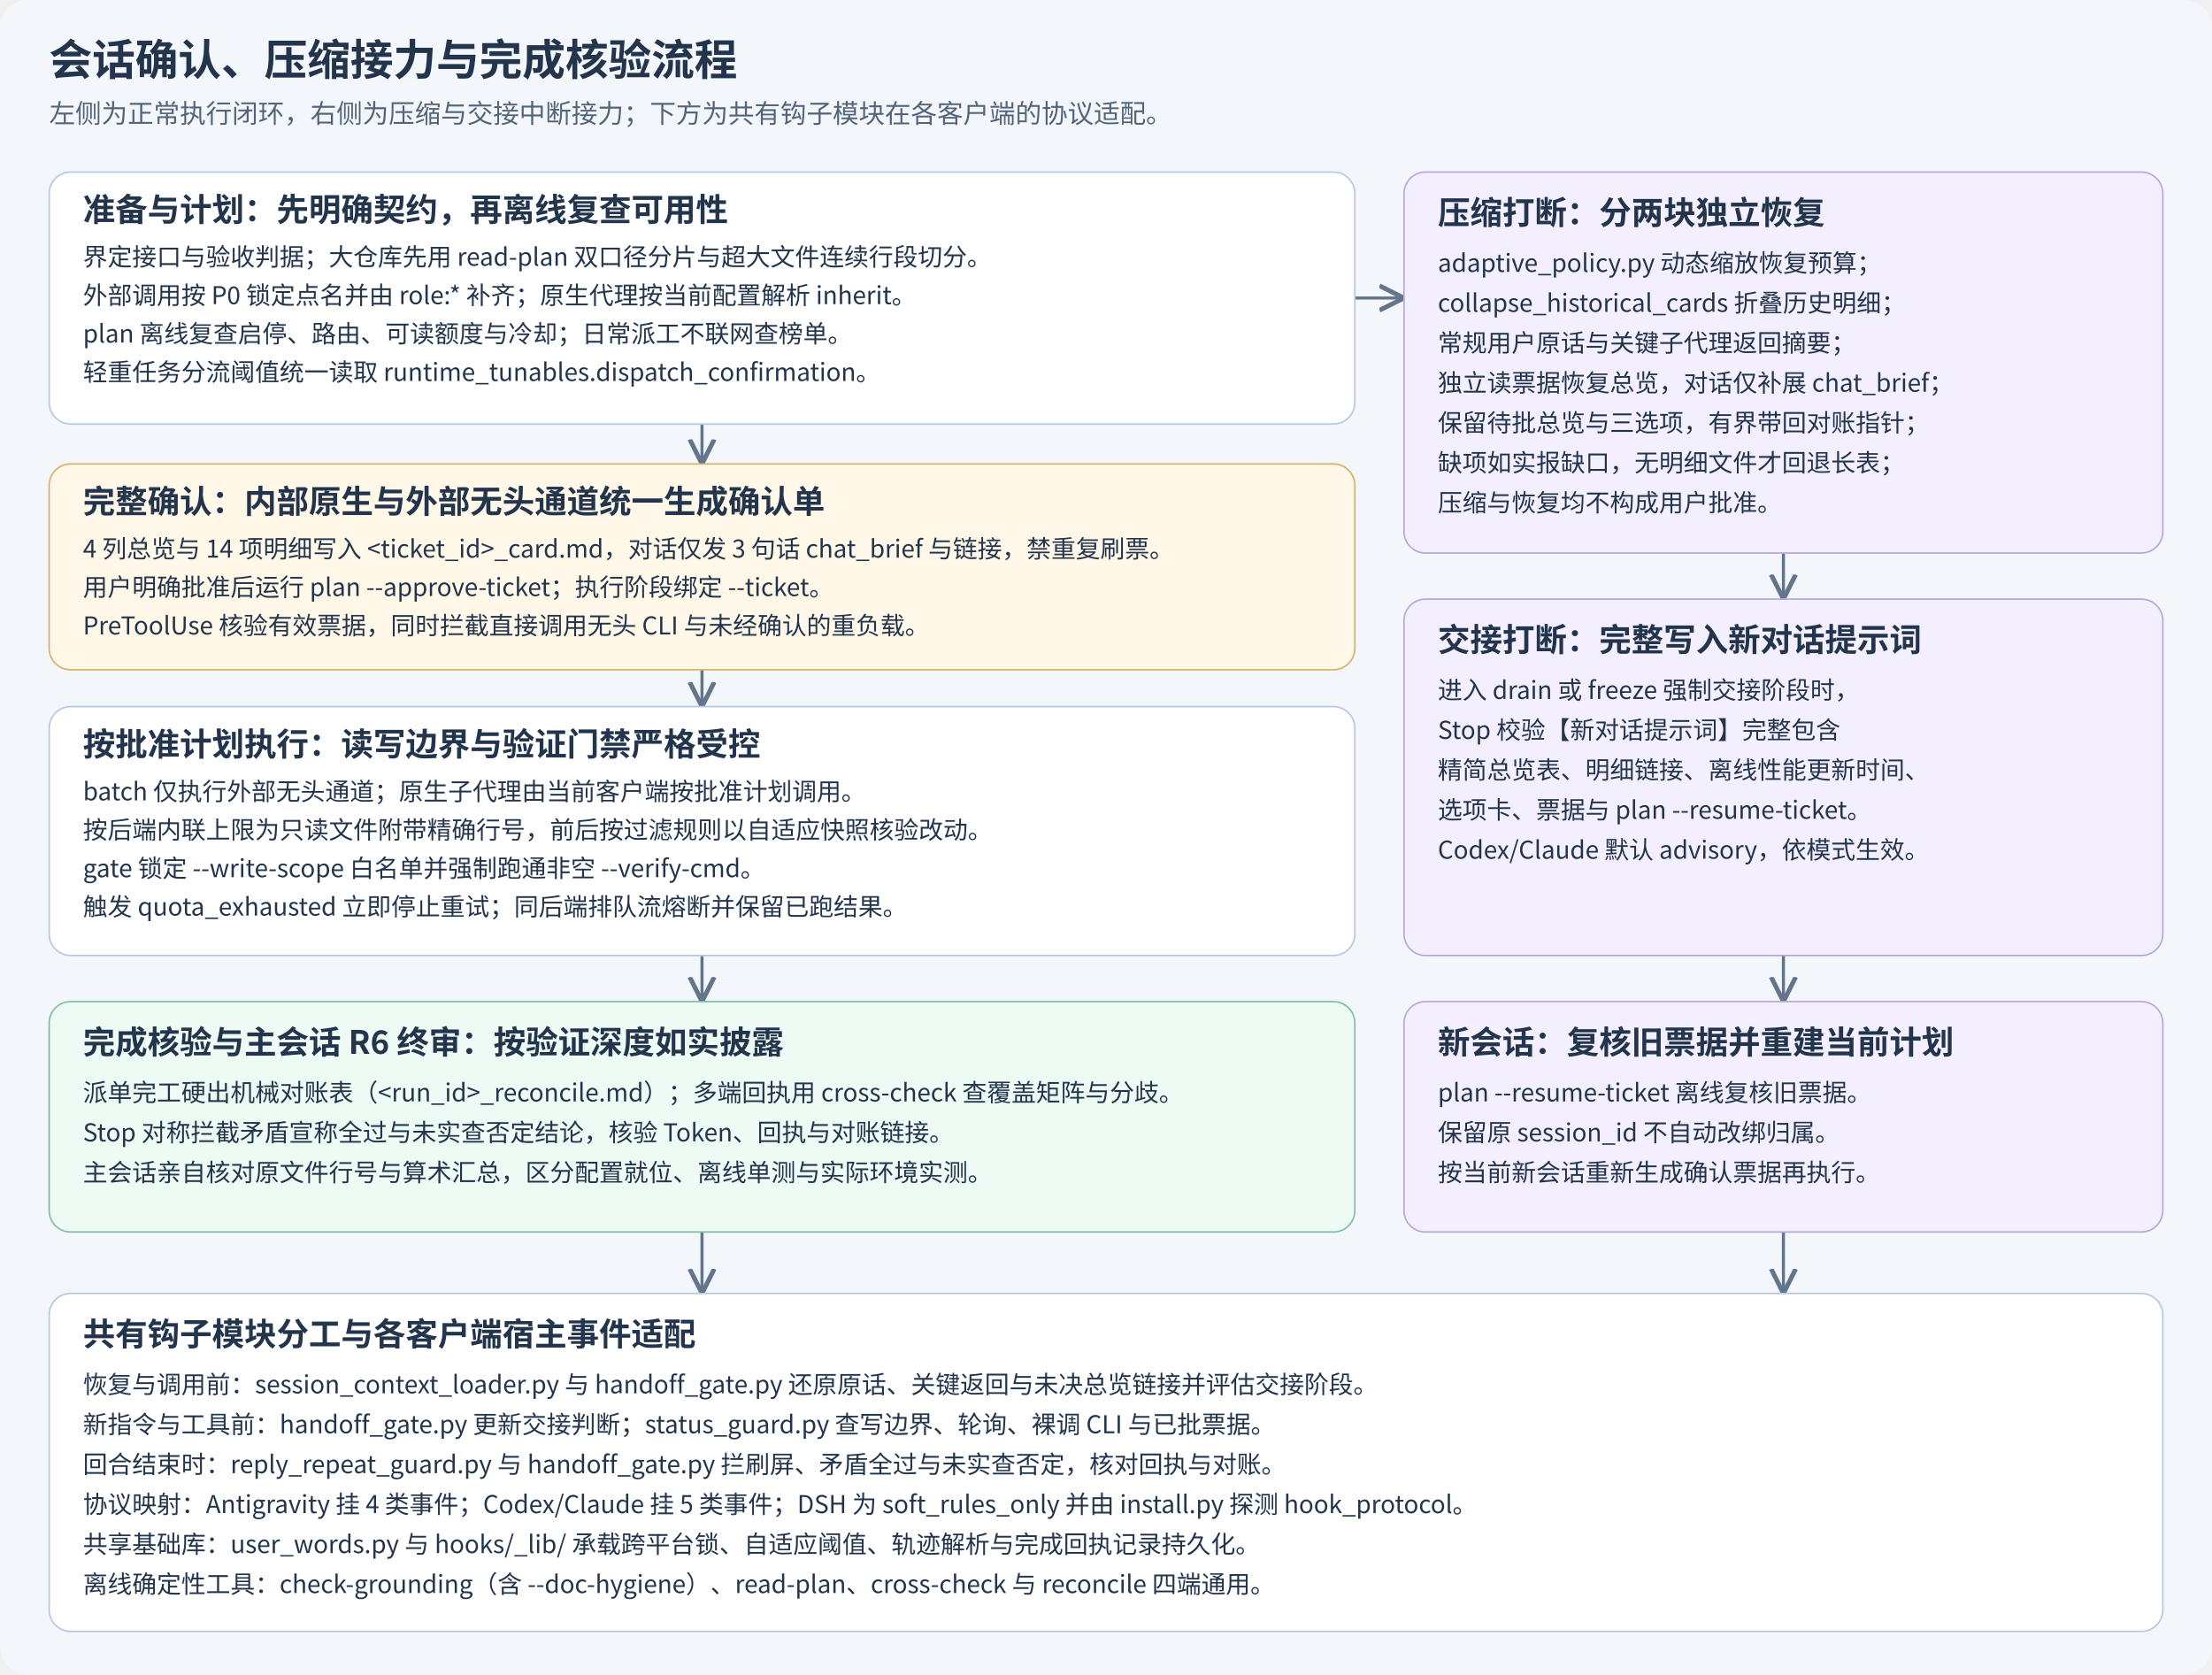
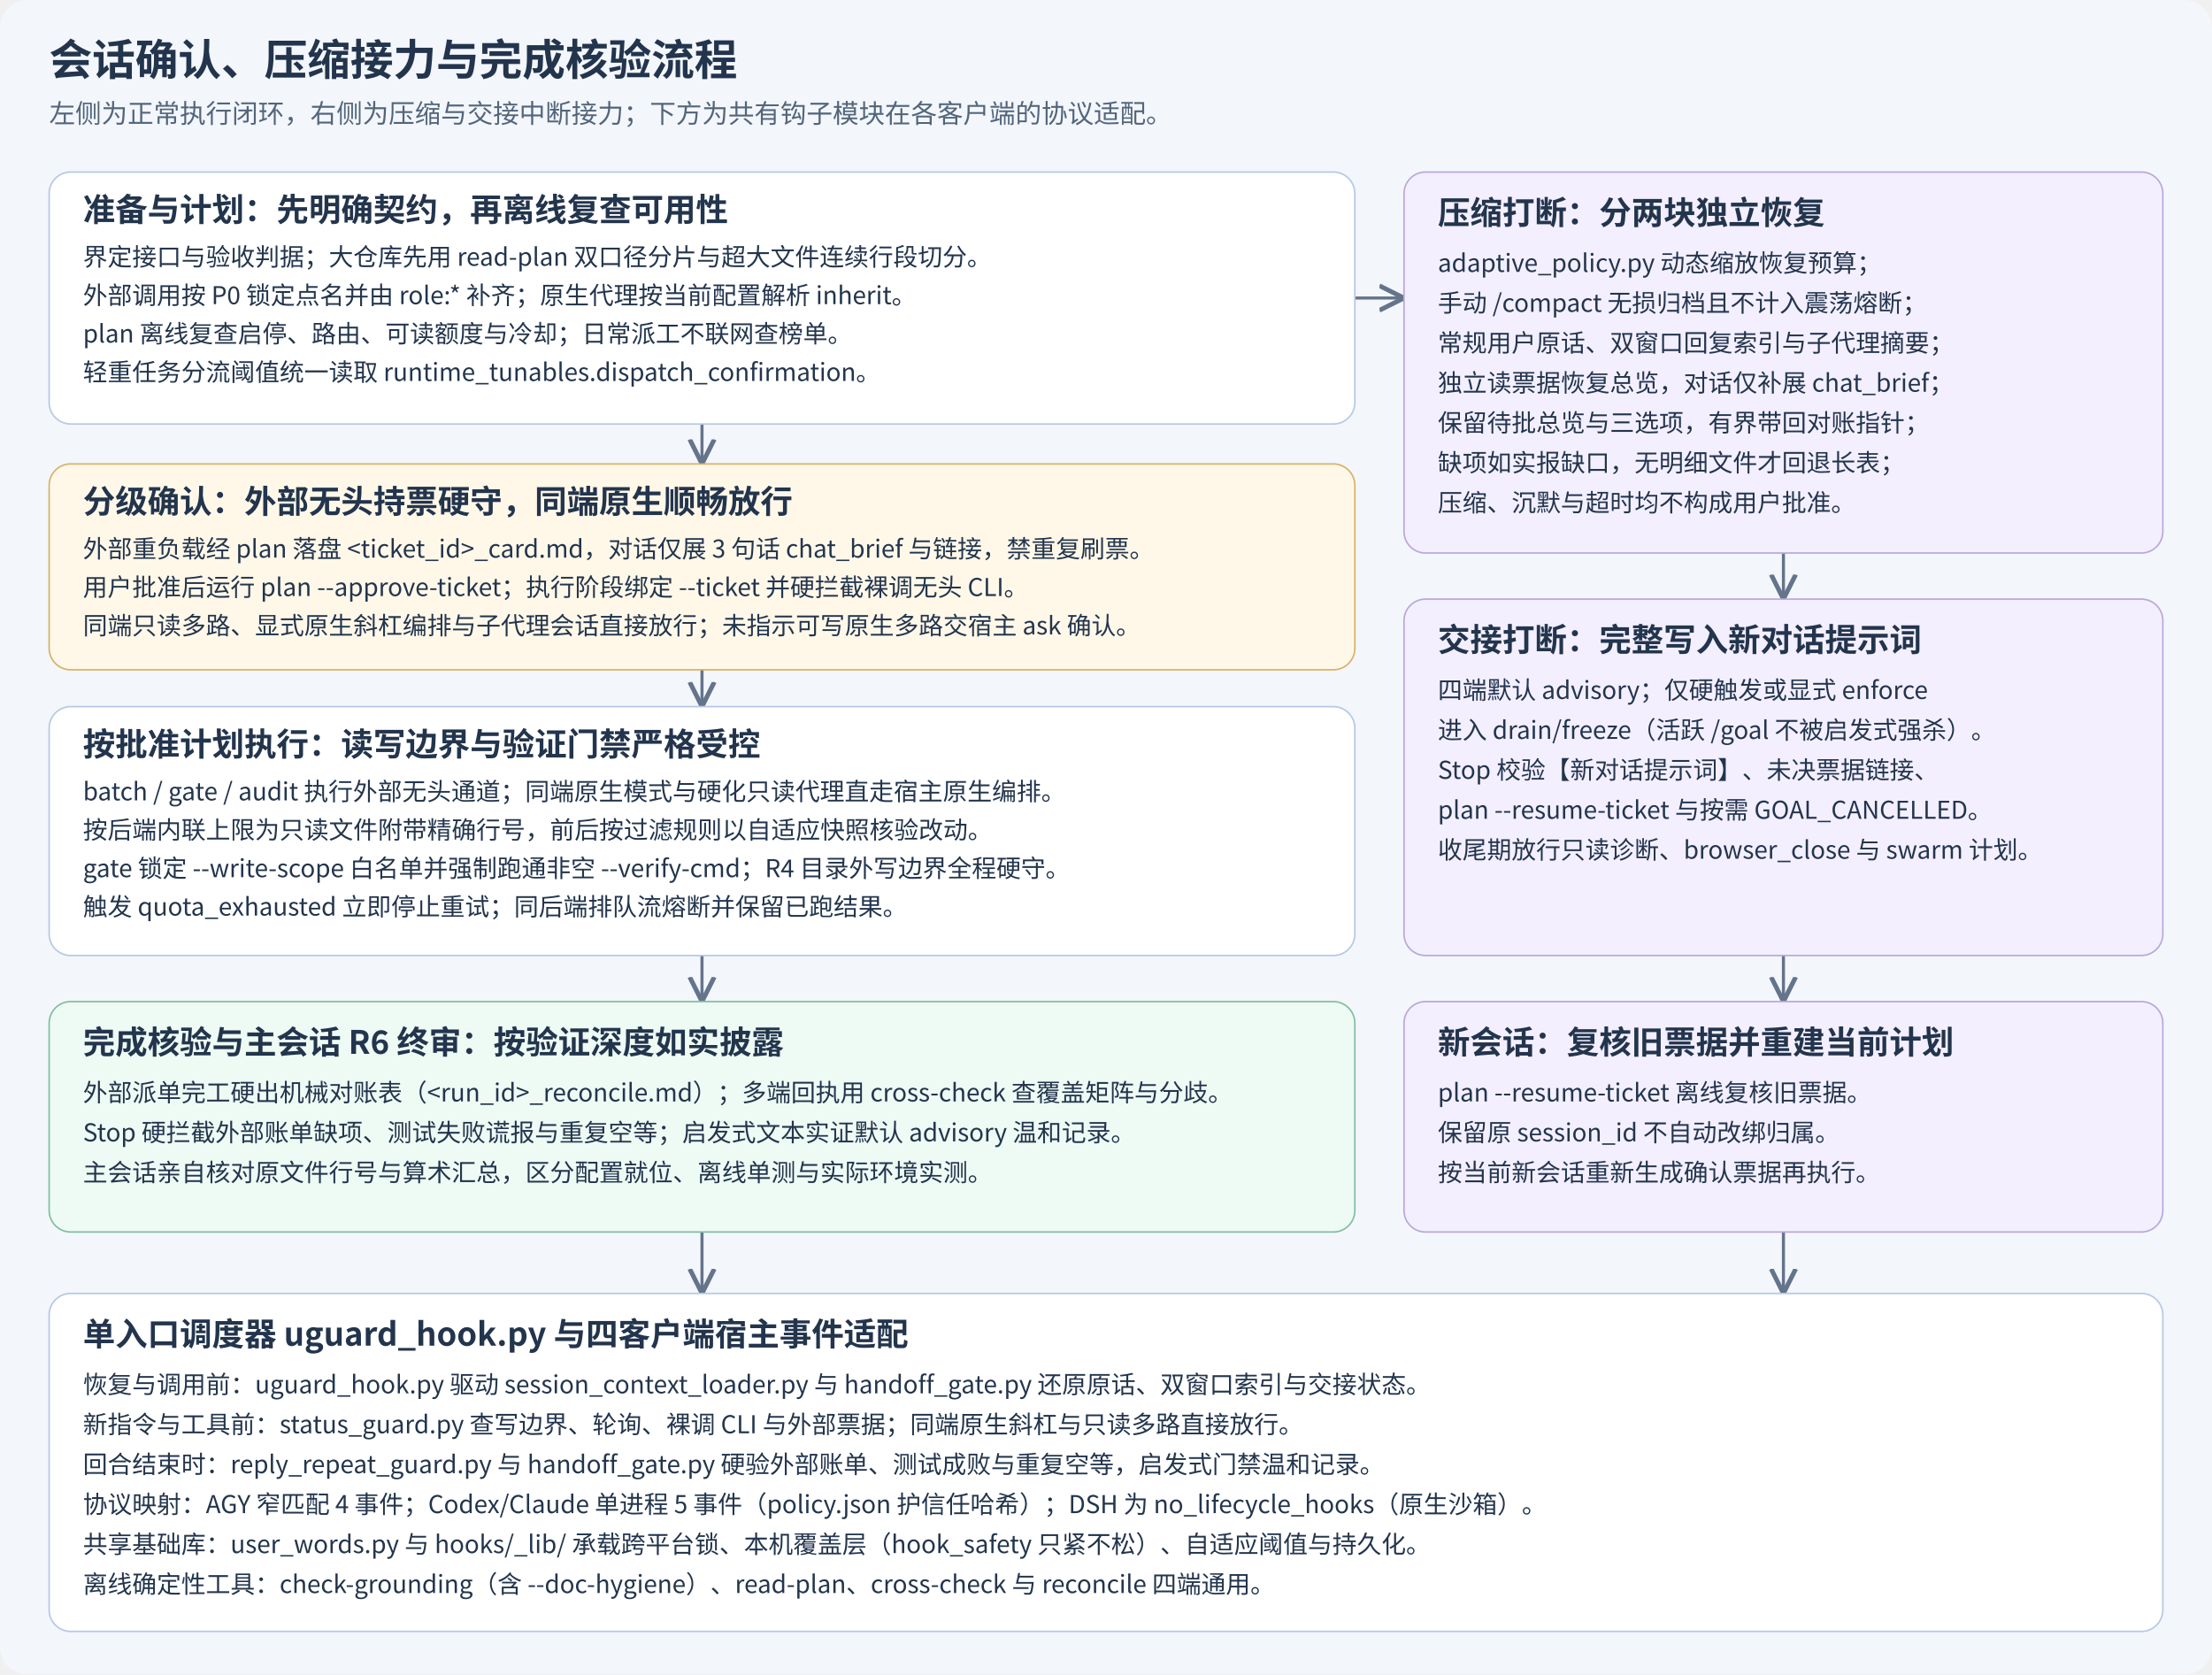
<svg xmlns="http://www.w3.org/2000/svg" width="1440" height="1090" viewBox="0 0 1440 1090" role="img" aria-labelledby="title desc">
  <defs>
    <marker id="arrow" markerWidth="10" markerHeight="10" refX="8" refY="5" orient="auto">
      <path d="M 0 1 L 8 5 L 0 9" fill="none" stroke="#64748b" stroke-width="1.5" />
    </marker>
  </defs>
  <style>text { font-family: "Microsoft YaHei", "Noto Sans CJK SC", sans-serif; fill: #23354d; } .title { font-size: 28px; font-weight: 700; } .subtitle { font-size: 17px; fill: #52657b; } .heading { font-size: 21px; font-weight: 700; } .body { font-size: 16px; } .link { fill: none; stroke: #64748b; stroke-width: 2; marker-end: url(#arrow); }</style>
  <rect width="1440" height="1090" rx="18" fill="#f3f6fb" />
  <text x="32" y="49" class="title">会话确认、压缩接力与完成核验流程</text>
  <text x="32" y="80" class="subtitle">左侧为正常执行闭环，右侧为压缩与交接中断接力；下方为共有钩子模块在各客户端的协议适配。</text>
  <path class="link" d="M 457 276 L 457 302" />
  <path class="link" d="M 457 436 L 457 460" />
  <path class="link" d="M 457 622 L 457 652" />
  <path class="link" d="M 457 802 L 457 842" />
  <path class="link" d="M 882 194 L 914 194" />
  <path class="link" d="M 1161 360 L 1161 390" />
  <path class="link" d="M 1161 622 L 1161 652" />
  <path class="link" d="M 1161 802 L 1161 842" />
  <g>
    <rect x="32" y="112" width="850" height="164" rx="14" fill="#ffffff" stroke="#b5c8e5" />
    <text x="54" y="144" class="heading">准备与计划：先明确契约，再离线复查可用性</text>
    <text x="54" y="173" class="body">界定接口与验收判据；大仓库先用 read-plan 双口径分片与超大文件连续行段切分。</text>
    <text x="54" y="198" class="body">外部调用按 P0 锁定点名并由 role:* 补齐；原生代理按当前配置解析 inherit。</text>
    <text x="54" y="223" class="body">plan 离线复查启停、路由、可读额度与冷却；日常派工不联网查榜单。</text>
    <text x="54" y="248" class="body">轻重任务分流阈值统一读取 runtime_tunables.dispatch_confirmation。</text>
  </g>
  <g>
    <rect x="32" y="302" width="850" height="134" rx="14" fill="#fff8e9" stroke="#d7b265" />
-     <text x="54" y="334" class="heading">完整确认：内部原生与外部无头通道统一生成确认单</text>
-     <text x="54" y="363" class="body">4 列总览与 14 项明细写入 &lt;ticket_id&gt;_card.md，对话仅发 3 句话 chat_brief 与链接，禁重复刷票。</text>
-     <text x="54" y="388" class="body">用户明确批准后运行 plan --approve-ticket；执行阶段绑定 --ticket。</text>
-     <text x="54" y="413" class="body">PreToolUse 核验有效票据，同时拦截直接调用无头 CLI 与未经确认的重负载。</text>
+     <text x="54" y="334" class="heading">分级确认：外部无头持票硬守，同端原生顺畅放行</text>
+     <text x="54" y="363" class="body">外部重负载经 plan 落盘 &lt;ticket_id&gt;_card.md，对话仅展 3 句话 chat_brief 与链接，禁重复刷票。</text>
+     <text x="54" y="388" class="body">用户批准后运行 plan --approve-ticket；执行阶段绑定 --ticket 并硬拦截裸调无头 CLI。</text>
+     <text x="54" y="413" class="body">同端只读多路、显式原生斜杠编排与子代理会话直接放行；未指示可写原生多路交宿主 ask 确认。</text>
  </g>
  <g>
    <rect x="32" y="460" width="850" height="162" rx="14" fill="#ffffff" stroke="#b5c8e5" />
    <text x="54" y="492" class="heading">按批准计划执行：读写边界与验证门禁严格受控</text>
-     <text x="54" y="521" class="body">batch 仅执行外部无头通道；原生子代理由当前客户端按批准计划调用。</text>
+     <text x="54" y="521" class="body">batch / gate / audit 执行外部无头通道；同端原生模式与硬化只读代理直走宿主原生编排。</text>
    <text x="54" y="546" class="body">按后端内联上限为只读文件附带精确行号，前后按过滤规则以自适应快照核验改动。</text>
-     <text x="54" y="571" class="body">gate 锁定 --write-scope 白名单并强制跑通非空 --verify-cmd。</text>
+     <text x="54" y="571" class="body">gate 锁定 --write-scope 白名单并强制跑通非空 --verify-cmd；R4 目录外写边界全程硬守。</text>
    <text x="54" y="596" class="body">触发 quota_exhausted 立即停止重试；同后端排队流熔断并保留已跑结果。</text>
  </g>
  <g>
    <rect x="32" y="652" width="850" height="150" rx="14" fill="#eefaf4" stroke="#81bfa0" />
    <text x="54" y="686" class="heading">完成核验与主会话 R6 终审：按验证深度如实披露</text>
-     <text x="54" y="717" class="body">派单完工硬出机械对账表（&lt;run_id&gt;_reconcile.md）；多端回执用 cross-check 查覆盖矩阵与分歧。</text>
-     <text x="54" y="743" class="body">Stop 对称拦截矛盾宣称全过与未实查否定结论，核验 Token、回执与对账链接。</text>
+     <text x="54" y="717" class="body">外部派单完工硬出机械对账表（&lt;run_id&gt;_reconcile.md）；多端回执用 cross-check 查覆盖矩阵与分歧。</text>
+     <text x="54" y="743" class="body">Stop 硬拦截外部账单缺项、测试失败谎报与重复空等；启发式文本实证默认 advisory 温和记录。</text>
    <text x="54" y="769" class="body">主会话亲自核对原文件行号与算术汇总，区分配置就位、离线单测与实际环境实测。</text>
  </g>
  <g>
    <rect x="914" y="112" width="494" height="248" rx="14" fill="#f3efff" stroke="#b8a7dc" />
    <text x="936" y="146" class="heading">压缩打断：分两块独立恢复</text>
    <text x="936" y="177" class="body">adaptive_policy.py 动态缩放恢复预算；</text>
-     <text x="936" y="203" class="body">collapse_historical_cards 折叠历史明细；</text>
-     <text x="936" y="229" class="body">常规用户原话与关键子代理返回摘要；</text>
+     <text x="936" y="203" class="body">手动 /compact 无损归档且不计入震荡熔断；</text>
+     <text x="936" y="229" class="body">常规用户原话、双窗口回复索引与子代理摘要；</text>
    <text x="936" y="255" class="body">独立读票据恢复总览，对话仅补展 chat_brief；</text>
    <text x="936" y="281" class="body">保留待批总览与三选项，有界带回对账指针；</text>
    <text x="936" y="307" class="body">缺项如实报缺口，无明细文件才回退长表；</text>
-     <text x="936" y="333" class="body">压缩与恢复均不构成用户批准。</text>
+     <text x="936" y="333" class="body">压缩、沉默与超时均不构成用户批准。</text>
  </g>
  <g>
    <rect x="914" y="390" width="494" height="232" rx="14" fill="#f3efff" stroke="#b8a7dc" />
    <text x="936" y="424" class="heading">交接打断：完整写入新对话提示词</text>
-     <text x="936" y="455" class="body">进入 drain 或 freeze 强制交接阶段时，</text>
-     <text x="936" y="481" class="body">Stop 校验【新对话提示词】完整包含</text>
-     <text x="936" y="507" class="body">精简总览表、明细链接、离线性能更新时间、</text>
-     <text x="936" y="533" class="body">选项卡、票据与 plan --resume-ticket。</text>
-     <text x="936" y="559" class="body">Codex/Claude 默认 advisory，依模式生效。</text>
+     <text x="936" y="455" class="body">四端默认 advisory；仅硬触发或显式 enforce</text>
+     <text x="936" y="481" class="body">进入 drain/freeze（活跃 /goal 不被启发式强杀）。</text>
+     <text x="936" y="507" class="body">Stop 校验【新对话提示词】、未决票据链接、</text>
+     <text x="936" y="533" class="body">plan --resume-ticket 与按需 GOAL_CANCELLED。</text>
+     <text x="936" y="559" class="body">收尾期放行只读诊断、browser_close 与 swarm 计划。</text>
  </g>
  <g>
    <rect x="914" y="652" width="494" height="150" rx="14" fill="#f3efff" stroke="#b8a7dc" />
    <text x="936" y="686" class="heading">新会话：复核旧票据并重建当前计划</text>
    <text x="936" y="717" class="body">plan --resume-ticket 离线复核旧票据。</text>
    <text x="936" y="743" class="body">保留原 session_id 不自动改绑归属。</text>
    <text x="936" y="769" class="body">按当前新会话重新生成确认票据再执行。</text>
  </g>
  <g>
    <rect x="32" y="842" width="1376" height="220" rx="14" fill="#ffffff" stroke="#b5c8e5" />
-     <text x="54" y="876" class="heading">共有钩子模块分工与各客户端宿主事件适配</text>
-     <text x="54" y="907" class="body">恢复与调用前：session_context_loader.py 与 handoff_gate.py 还原原话、关键返回与未决总览链接并评估交接阶段。</text>
-     <text x="54" y="933" class="body">新指令与工具前：handoff_gate.py 更新交接判断；status_guard.py 查写边界、轮询、裸调 CLI 与已批票据。</text>
-     <text x="54" y="959" class="body">回合结束时：reply_repeat_guard.py 与 handoff_gate.py 拦刷屏、矛盾全过与未实查否定，核对回执与对账。</text>
-     <text x="54" y="985" class="body">协议映射：Antigravity 挂 4 类事件；Codex/Claude 挂 5 类事件；DSH 为 soft_rules_only 并由 install.py 探测 hook_protocol。</text>
-     <text x="54" y="1011" class="body">共享基础库：user_words.py 与 hooks/_lib/ 承载跨平台锁、自适应阈值、轨迹解析与完成回执记录持久化。</text>
+     <text x="54" y="876" class="heading">单入口调度器 uguard_hook.py 与四客户端宿主事件适配</text>
+     <text x="54" y="907" class="body">恢复与调用前：uguard_hook.py 驱动 session_context_loader.py 与 handoff_gate.py 还原原话、双窗口索引与交接状态。</text>
+     <text x="54" y="933" class="body">新指令与工具前：status_guard.py 查写边界、轮询、裸调 CLI 与外部票据；同端原生斜杠与只读多路直接放行。</text>
+     <text x="54" y="959" class="body">回合结束时：reply_repeat_guard.py 与 handoff_gate.py 硬验外部账单、测试成败与重复空等，启发式门禁温和记录。</text>
+     <text x="54" y="985" class="body">协议映射：AGY 窄匹配 4 事件；Codex/Claude 单进程 5 事件（policy.json 护信任哈希）；DSH 为 no_lifecycle_hooks（原生沙箱）。</text>
+     <text x="54" y="1011" class="body">共享基础库：user_words.py 与 hooks/_lib/ 承载跨平台锁、本机覆盖层（hook_safety 只紧不松）、自适应阈值与持久化。</text>
    <text x="54" y="1037" class="body">离线确定性工具：check-grounding（含 --doc-hygiene）、read-plan、cross-check 与 reconcile 四端通用。</text>
  </g>
</svg>
